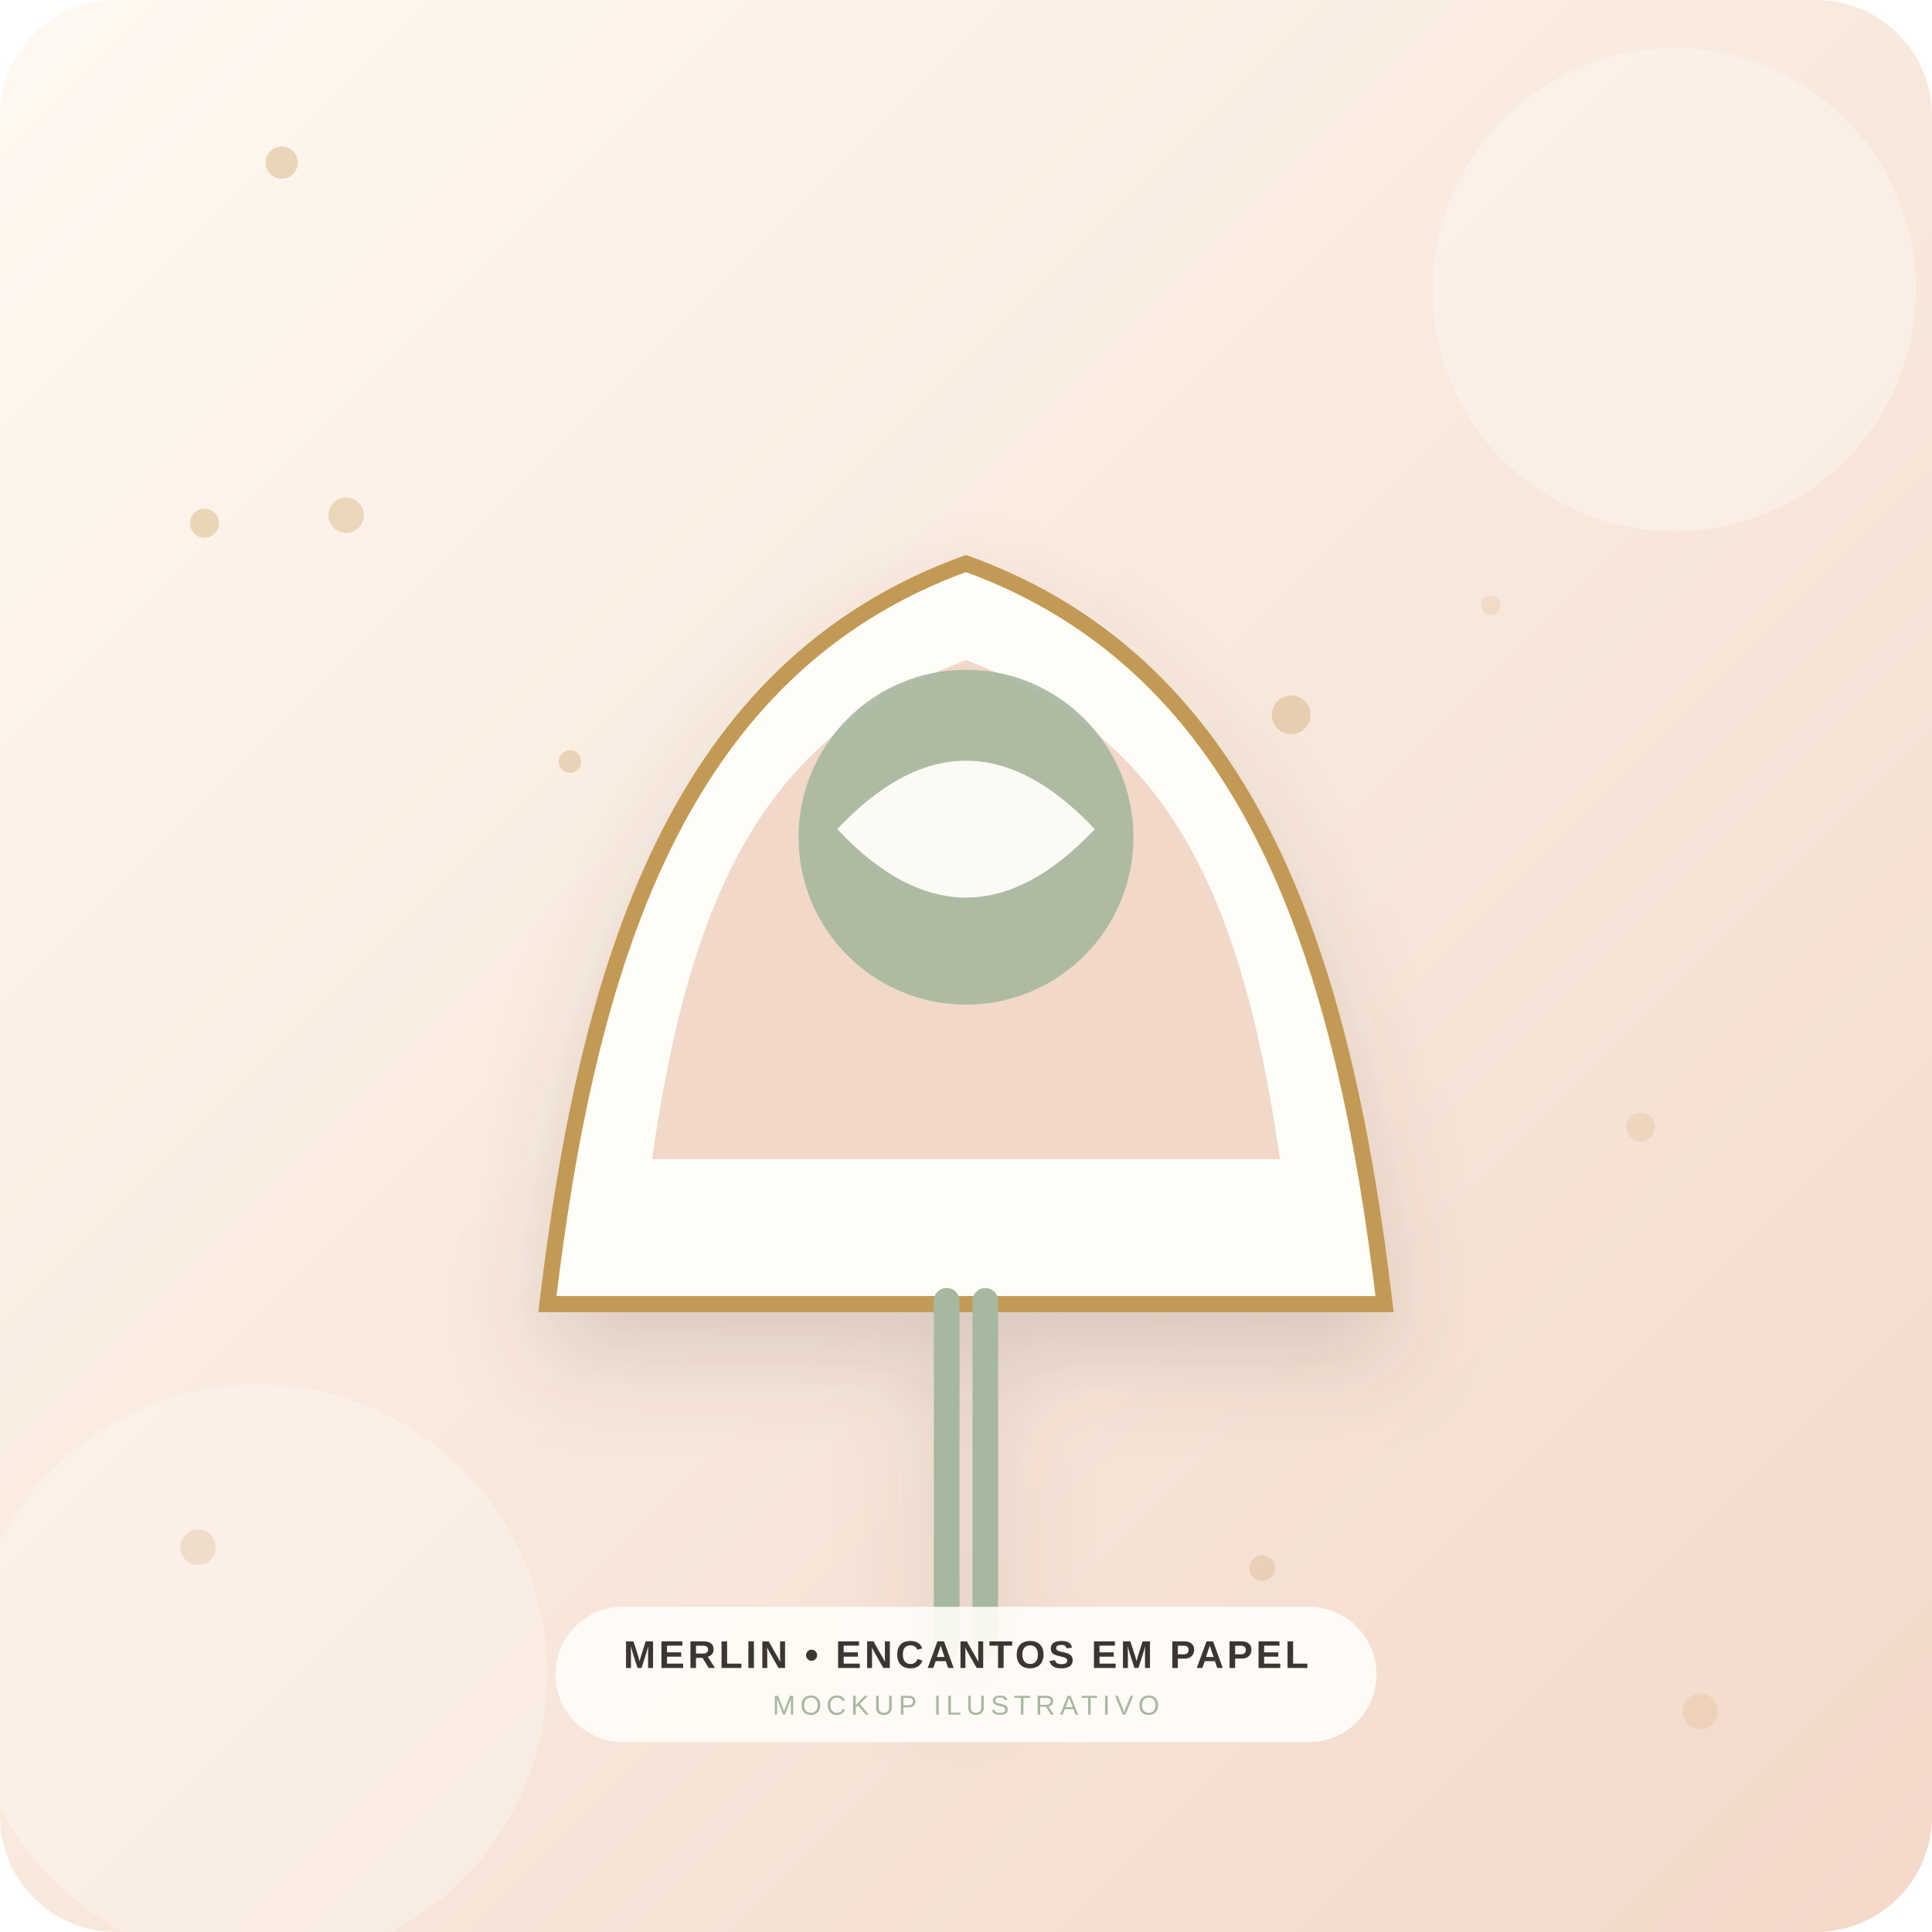
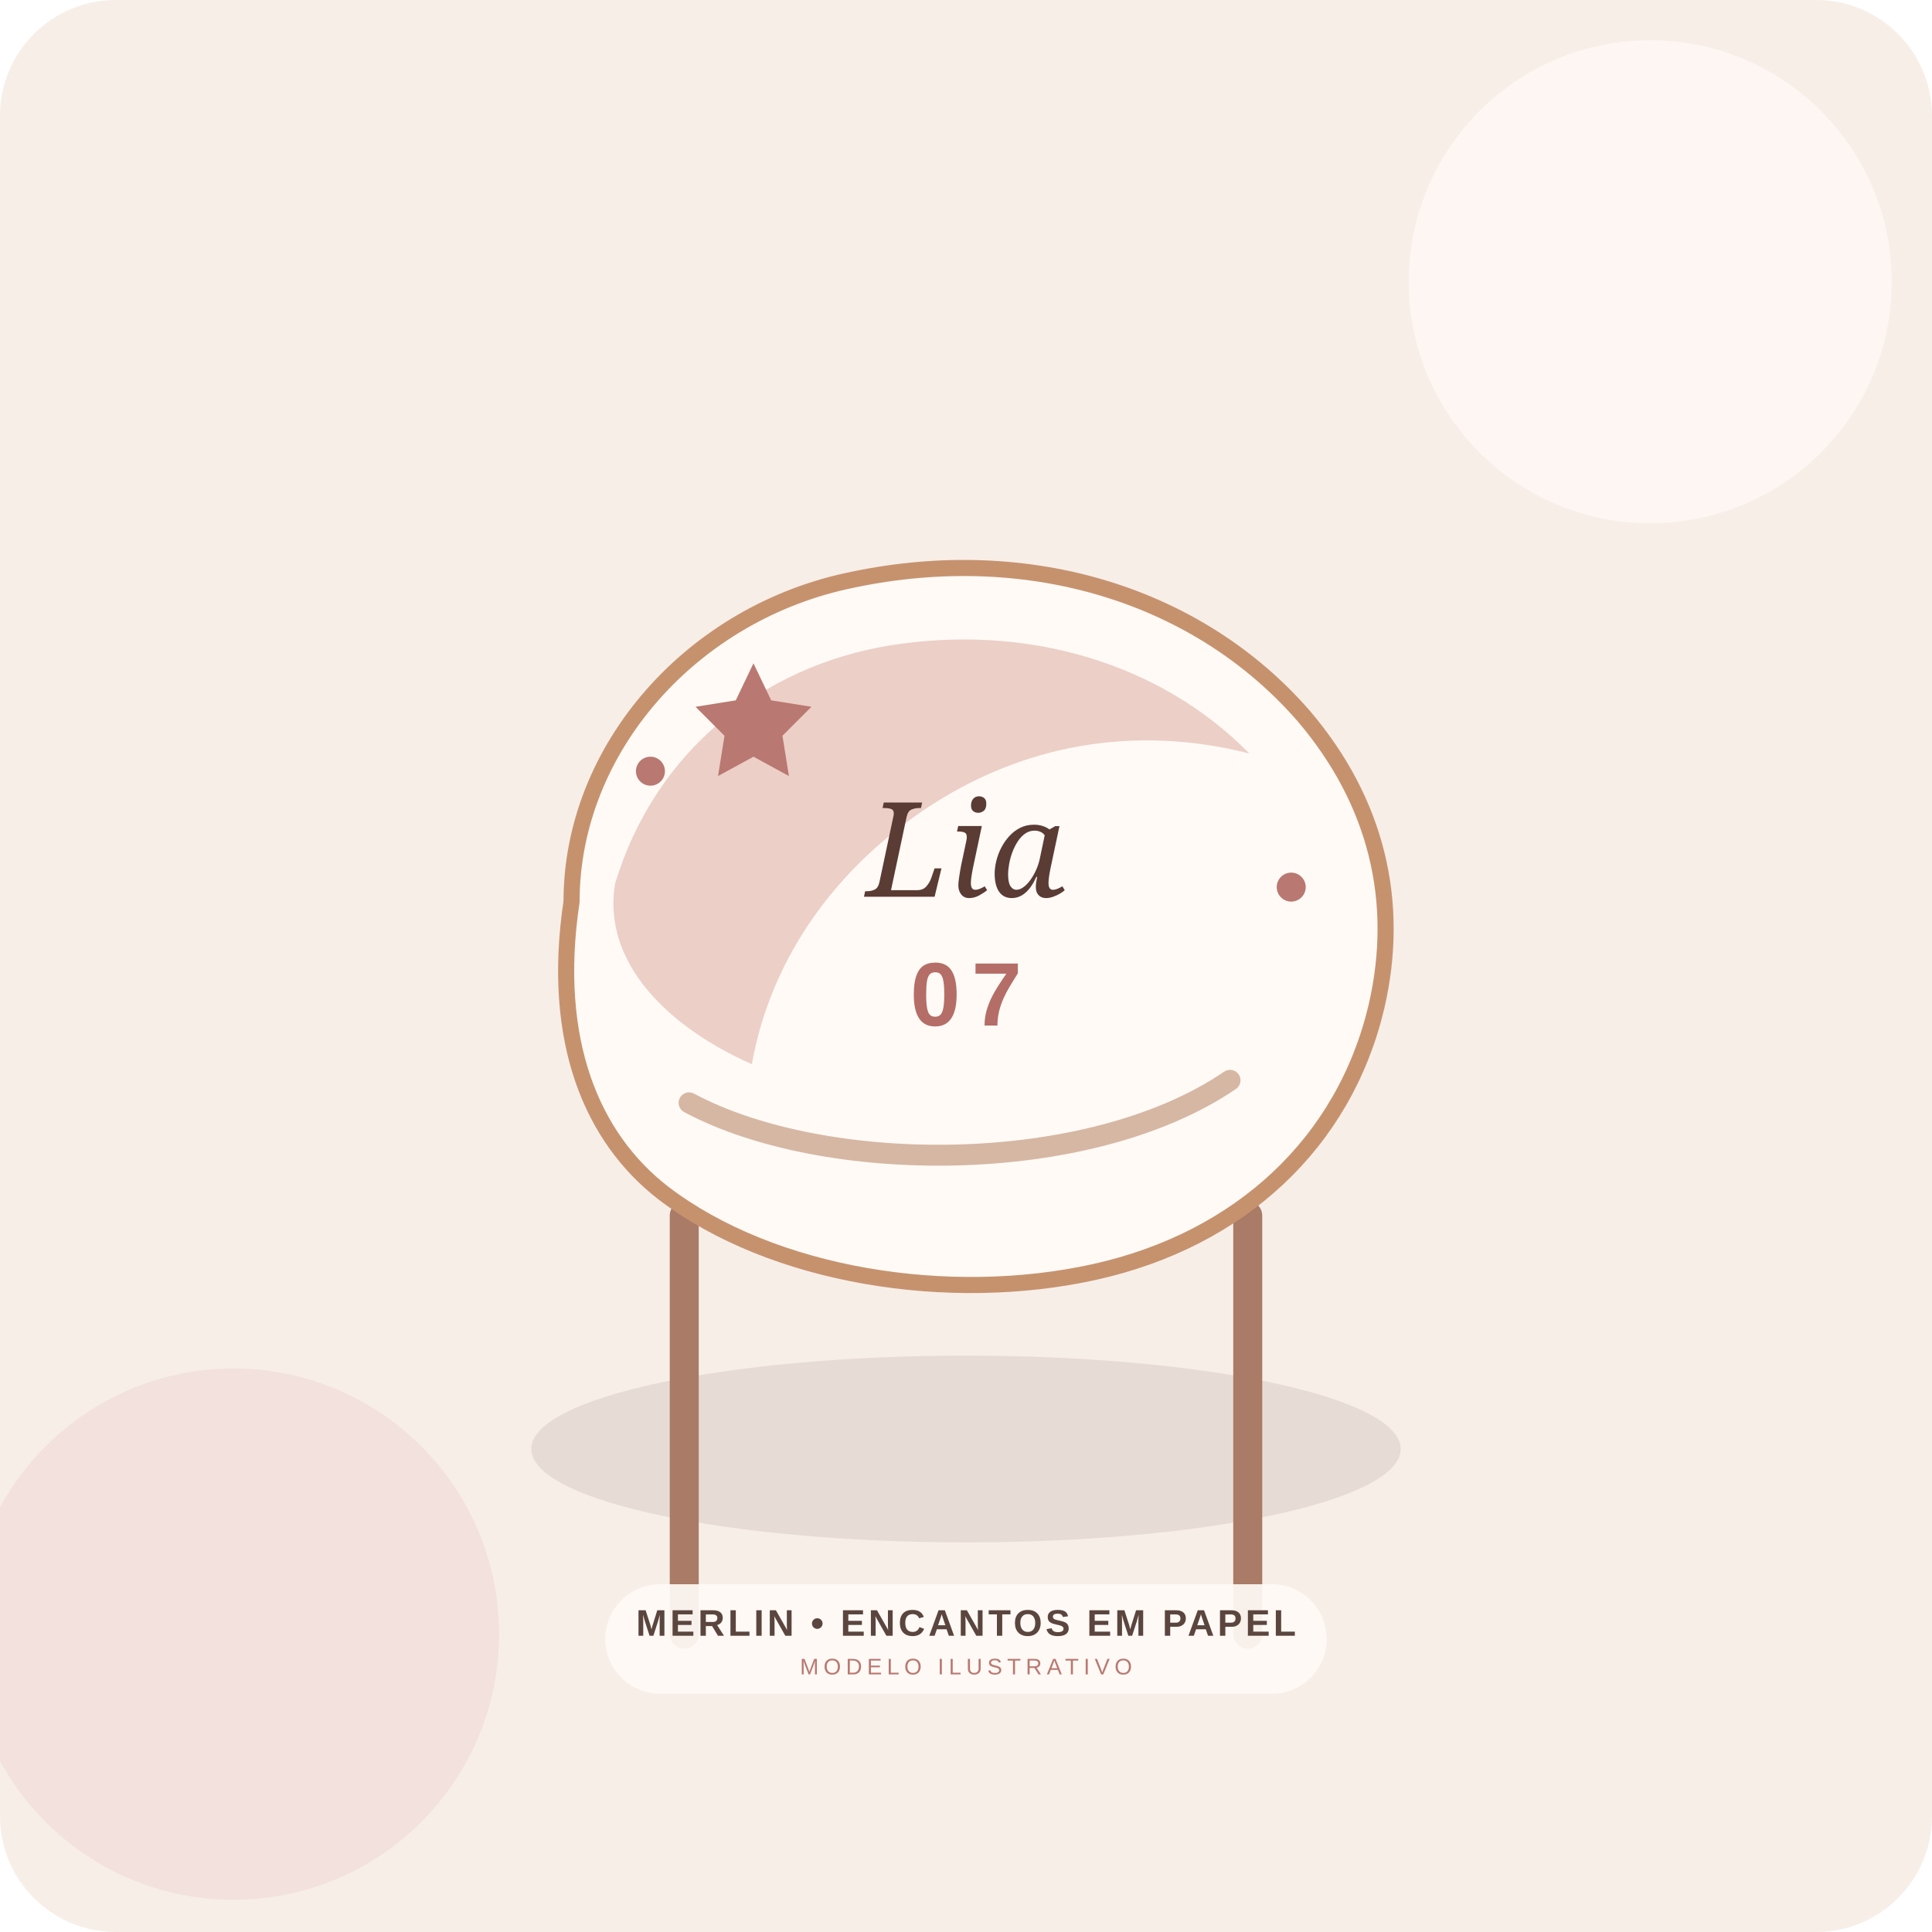
<svg xmlns="http://www.w3.org/2000/svg" viewBox="0 0 1200 1200" role="img" aria-label="Topo Clássico Personalizado">
-   <defs>
-     <linearGradient id="bg" x1="0" y1="0" x2="1" y2="1">
-       <stop stop-color="#fff9f1" />
-       <stop offset="1" stop-color="#f2d8c9" />
-     </linearGradient>
-     <filter id="shadow" x="-30%" y="-30%" width="160%" height="160%">
-       <feDropShadow dx="0" dy="28" stdDeviation="28" flood-color="#604b43" flood-opacity=".18" />
-     </filter>
-   </defs>
-   <rect width="1200" height="1200" rx="72" fill="url(#bg)" />
-   <circle cx="1040" cy="180" r="150" fill="#fffdf8" opacity=".35" />
-   <circle cx="160" cy="1040" r="180" fill="#fffdf8" opacity=".3" />
-   <circle cx="127" cy="325" r="9" fill="#c39a55" opacity="0.34" />
-   <circle cx="784" cy="974" r="8" fill="#c39a55" opacity="0.24" />
-   <circle cx="926" cy="376" r="6" fill="#c39a55" opacity="0.16" />
-   <circle cx="354" cy="473" r="7" fill="#c39a55" opacity="0.32" />
-   <circle cx="175" cy="101" r="10" fill="#c39a55" opacity="0.35" />
-   <circle cx="123" cy="961" r="11" fill="#c39a55" opacity="0.21" />
-   <circle cx="215" cy="320" r="11" fill="#c39a55" opacity="0.31" />
-   <circle cx="498" cy="448" r="6" fill="#c39a55" opacity="0.30" />
-   <circle cx="1056" cy="1063" r="11" fill="#c39a55" opacity="0.16" />
-   <circle cx="698" cy="514" r="15" fill="#c39a55" opacity="0.28" />
-   <circle cx="787" cy="703" r="9" fill="#c39a55" opacity="0.16" />
-   <circle cx="410" cy="602" r="9" fill="#c39a55" opacity="0.30" />
-   <circle cx="1019" cy="700" r="9" fill="#c39a55" opacity="0.17" />
-   <circle cx="802" cy="444" r="12" fill="#c39a55" opacity="0.34" />
-   <g filter="url(#shadow)">
-     <path d="M340 810 C365 600 420 415 600 350 C780 415 835 600 860 810 Z" fill="#fffdf8" stroke="#c39a55" stroke-width="10" />
-     <path d="M405 720 C430 545 480 455 600 410 C720 455 770 545 795 720 Z" fill="#f2d8c9" />
-     <circle cx="600" cy="520" r="104" fill="#a7b8a0" opacity=".92" />
-     <path d="M520 515 Q600 430 680 515 Q600 600 520 515Z" fill="#fffdf8" opacity=".95" />
-     <rect x="580" y="800" width="16" height="230" rx="8" fill="#a7b8a0" />
-     <rect x="604" y="800" width="16" height="230" rx="8" fill="#a7b8a0" />
+   <rect width="1200" height="1200" rx="72" fill="#f7eee8" />
+   <circle cx="1025" cy="175" r="150" fill="#fffaf6" opacity=".7" />
+   <circle cx="145" cy="1015" r="165" fill="#efd7d2" opacity=".55" />
+   <ellipse cx="600" cy="900" rx="270" ry="58" fill="#714d43" opacity=".12" />
+   <g transform="translate(600 505)">
+     <path d="M-175 250 V510" stroke="#aa7b67" stroke-width="18" stroke-linecap="round" />
+     <path d="M175 250 V510" stroke="#aa7b67" stroke-width="18" stroke-linecap="round" />
+     <path d="M-245 55 C-245-40-170-125-70-145 C40-168 145-135 210-60 C255-7 270 55 255 120 C235 205 170 265 80 285 C-10 305-120 288-188 236 C-232 202-258 142-245 55Z" fill="#fffaf6" stroke="#c6926e" stroke-width="10" />
+     <path d="M-218 44 C-193-39-126-91-48-104 C38-118 121-93 176-37 C105-55 35-43-26-2 C-85 38-122 94-133 156 C-185 133-226 93-218 44Z" fill="#e8c6bd" opacity=".82" />
+     <path d="M-172 180 C-88 225 76 226 164 166" fill="none" stroke="#d6b7a3" stroke-width="13" stroke-linecap="round" />
+     <text x="0" y="52" text-anchor="middle" fill="#5a3c34" font-family="Georgia,serif" font-size="82" font-style="italic">Lia</text>
+     <text x="0" y="132" text-anchor="middle" fill="#b46e67" font-family="Arial,sans-serif" font-size="56" font-weight="700" letter-spacing="7">07</text>
+     <g fill="#b97871">
+       <circle cx="-196" cy="-26" r="9" />
+       <circle cx="202" cy="46" r="9" />
+       <path d="M-132-93 l11 23 25 4-18 18 4 25-22-12-22 12 4-25-18-18 25-4Z" />
+     </g>
  </g>
-   <g transform="translate(600 1040)" text-anchor="middle">
-     <rect x="-255" y="-42" width="510" height="84" rx="42" fill="#fffdf8" opacity=".91" />
-     <text y="-4" fill="#3c3531" font-family="Arial,Helvetica,sans-serif" font-size="24" font-weight="700" letter-spacing="2">MERLIN • ENCANTOS EM PAPEL</text>
-     <text y="25" fill="#a7b8a0" font-family="Arial,Helvetica,sans-serif" font-size="17" letter-spacing="3">MOCKUP ILUSTRATIVO</text>
+   <g transform="translate(600 1018)" text-anchor="middle">
+     <rect x="-224" y="-34" width="448" height="68" rx="34" fill="#fffaf6" opacity=".92" />
+     <text y="-2" fill="#5b453f" font-family="Arial,sans-serif" font-size="23" font-weight="700" letter-spacing="2">MERLIN • ENCANTOS EM PAPEL</text>
+     <text y="22" fill="#b97971" font-family="Arial,sans-serif" font-size="14" letter-spacing="3">MODELO ILUSTRATIVO</text>
  </g>
</svg>
